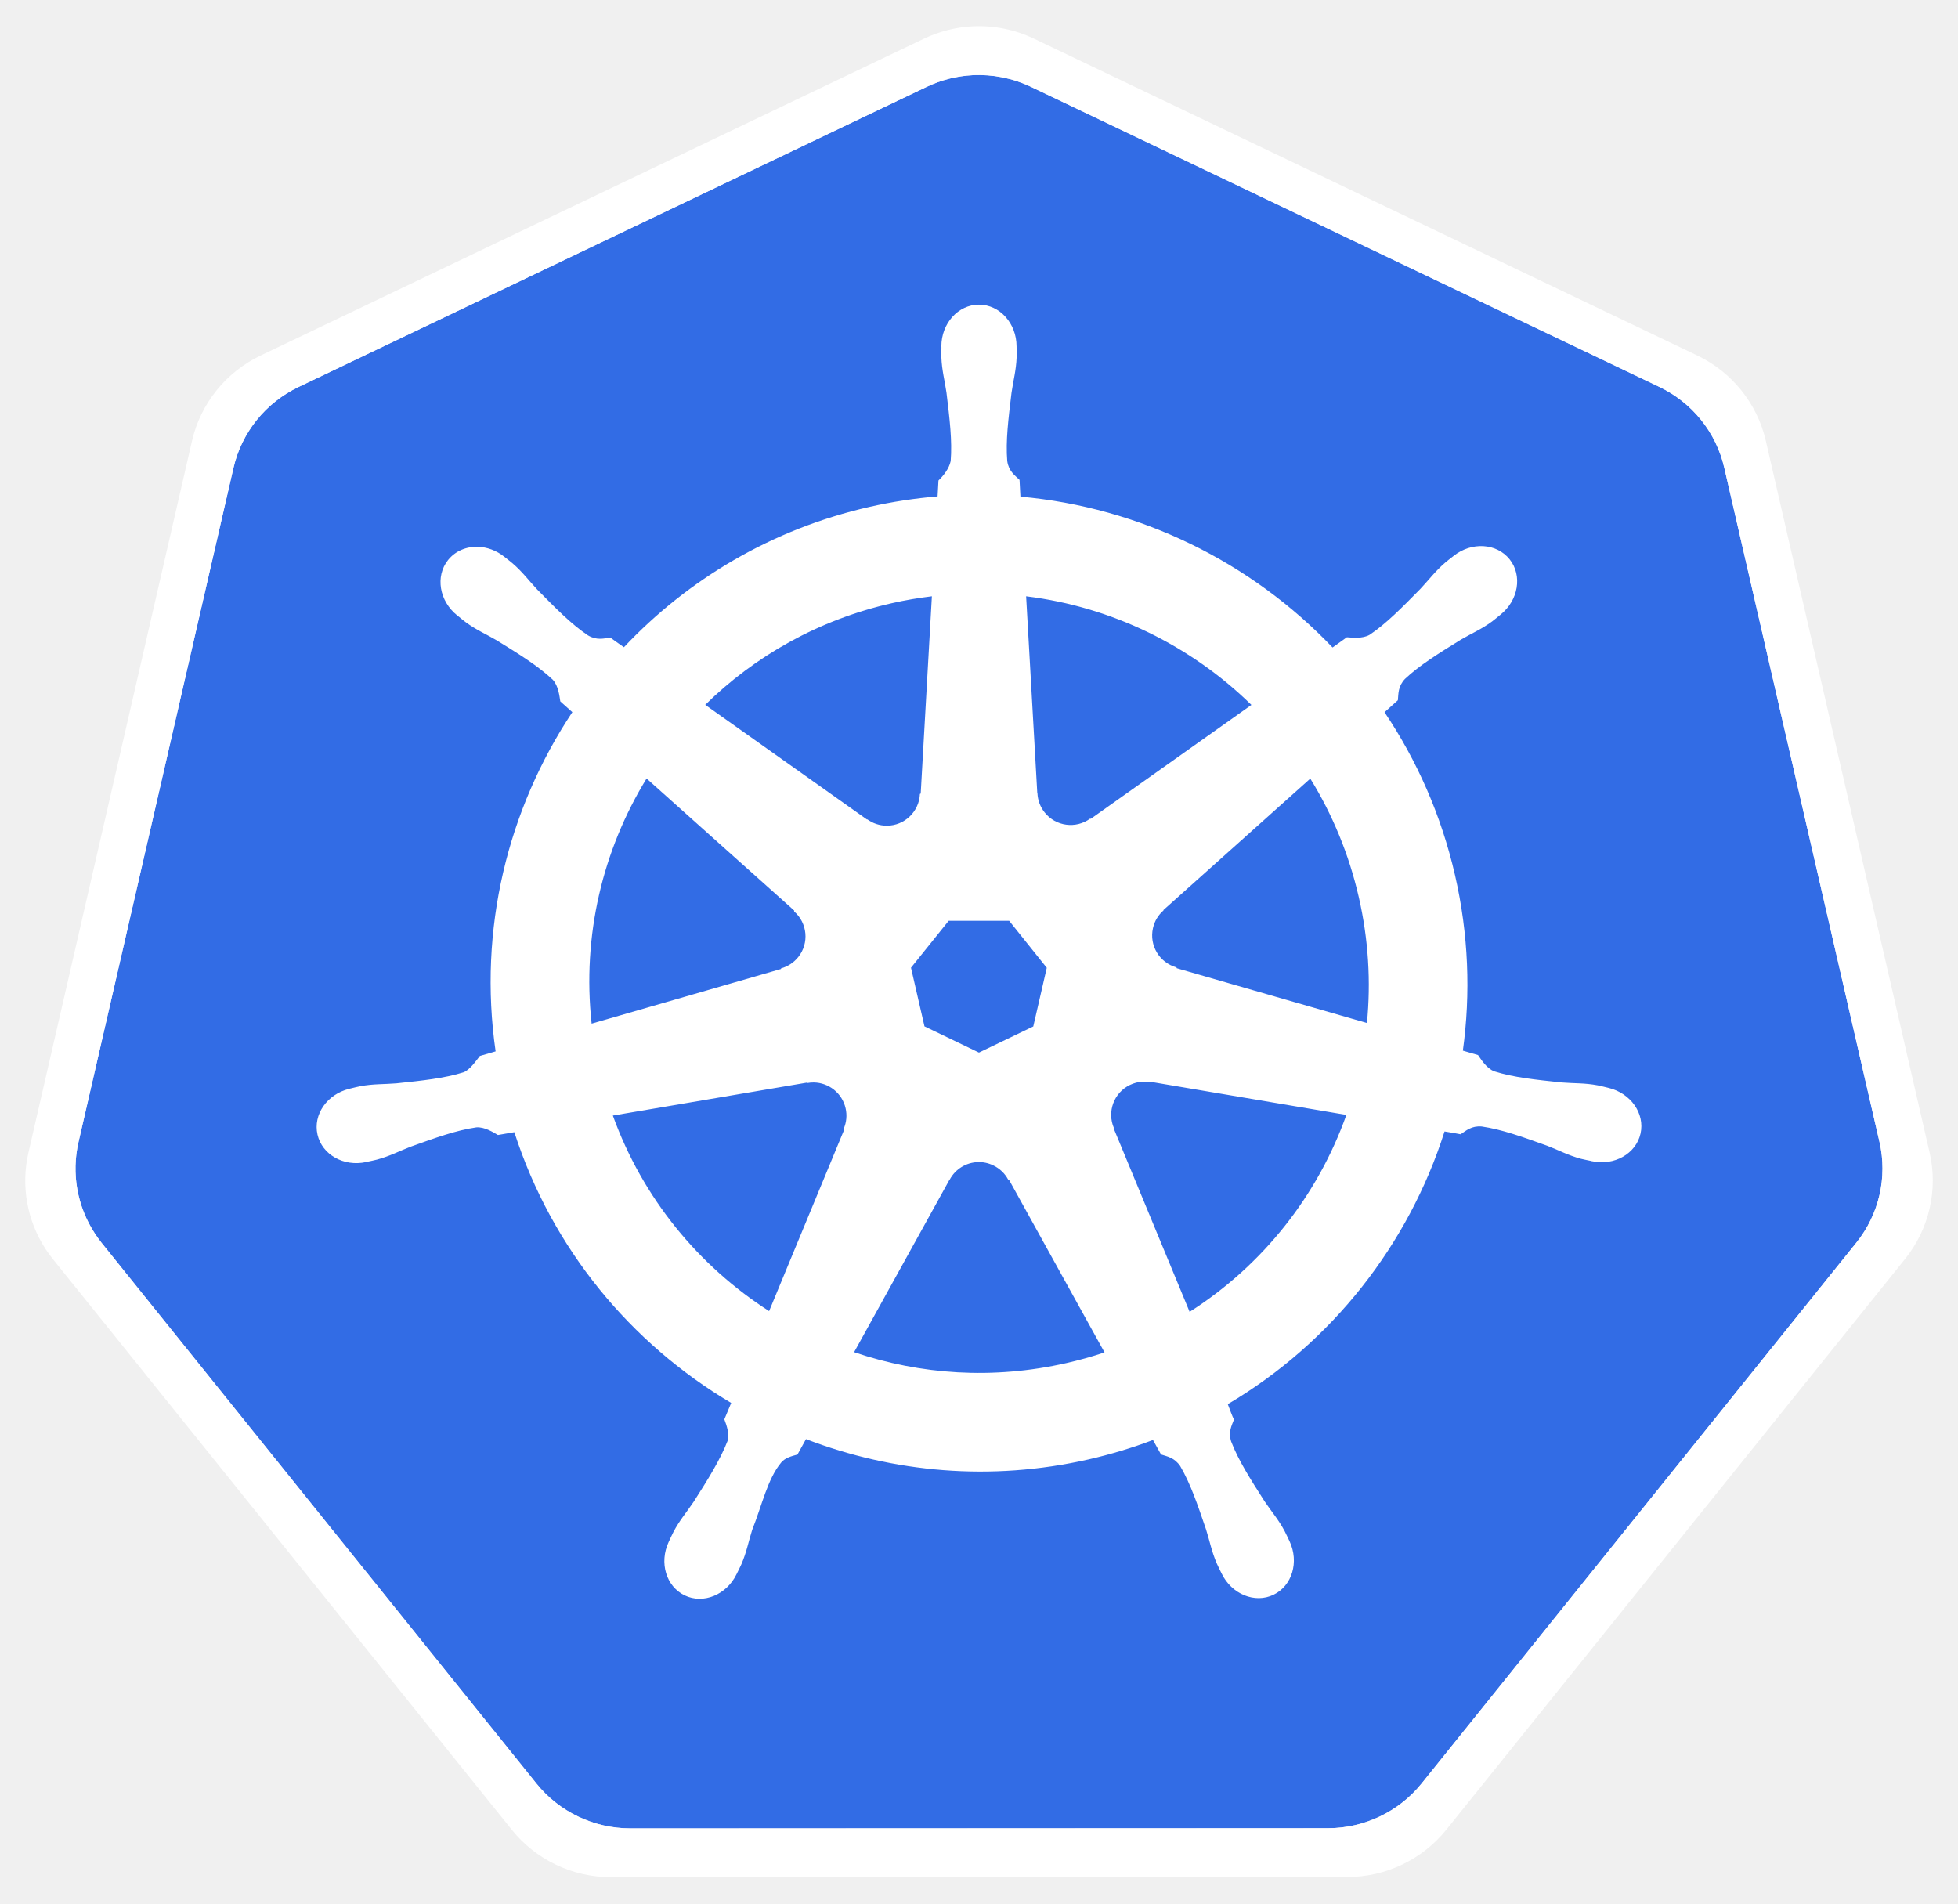
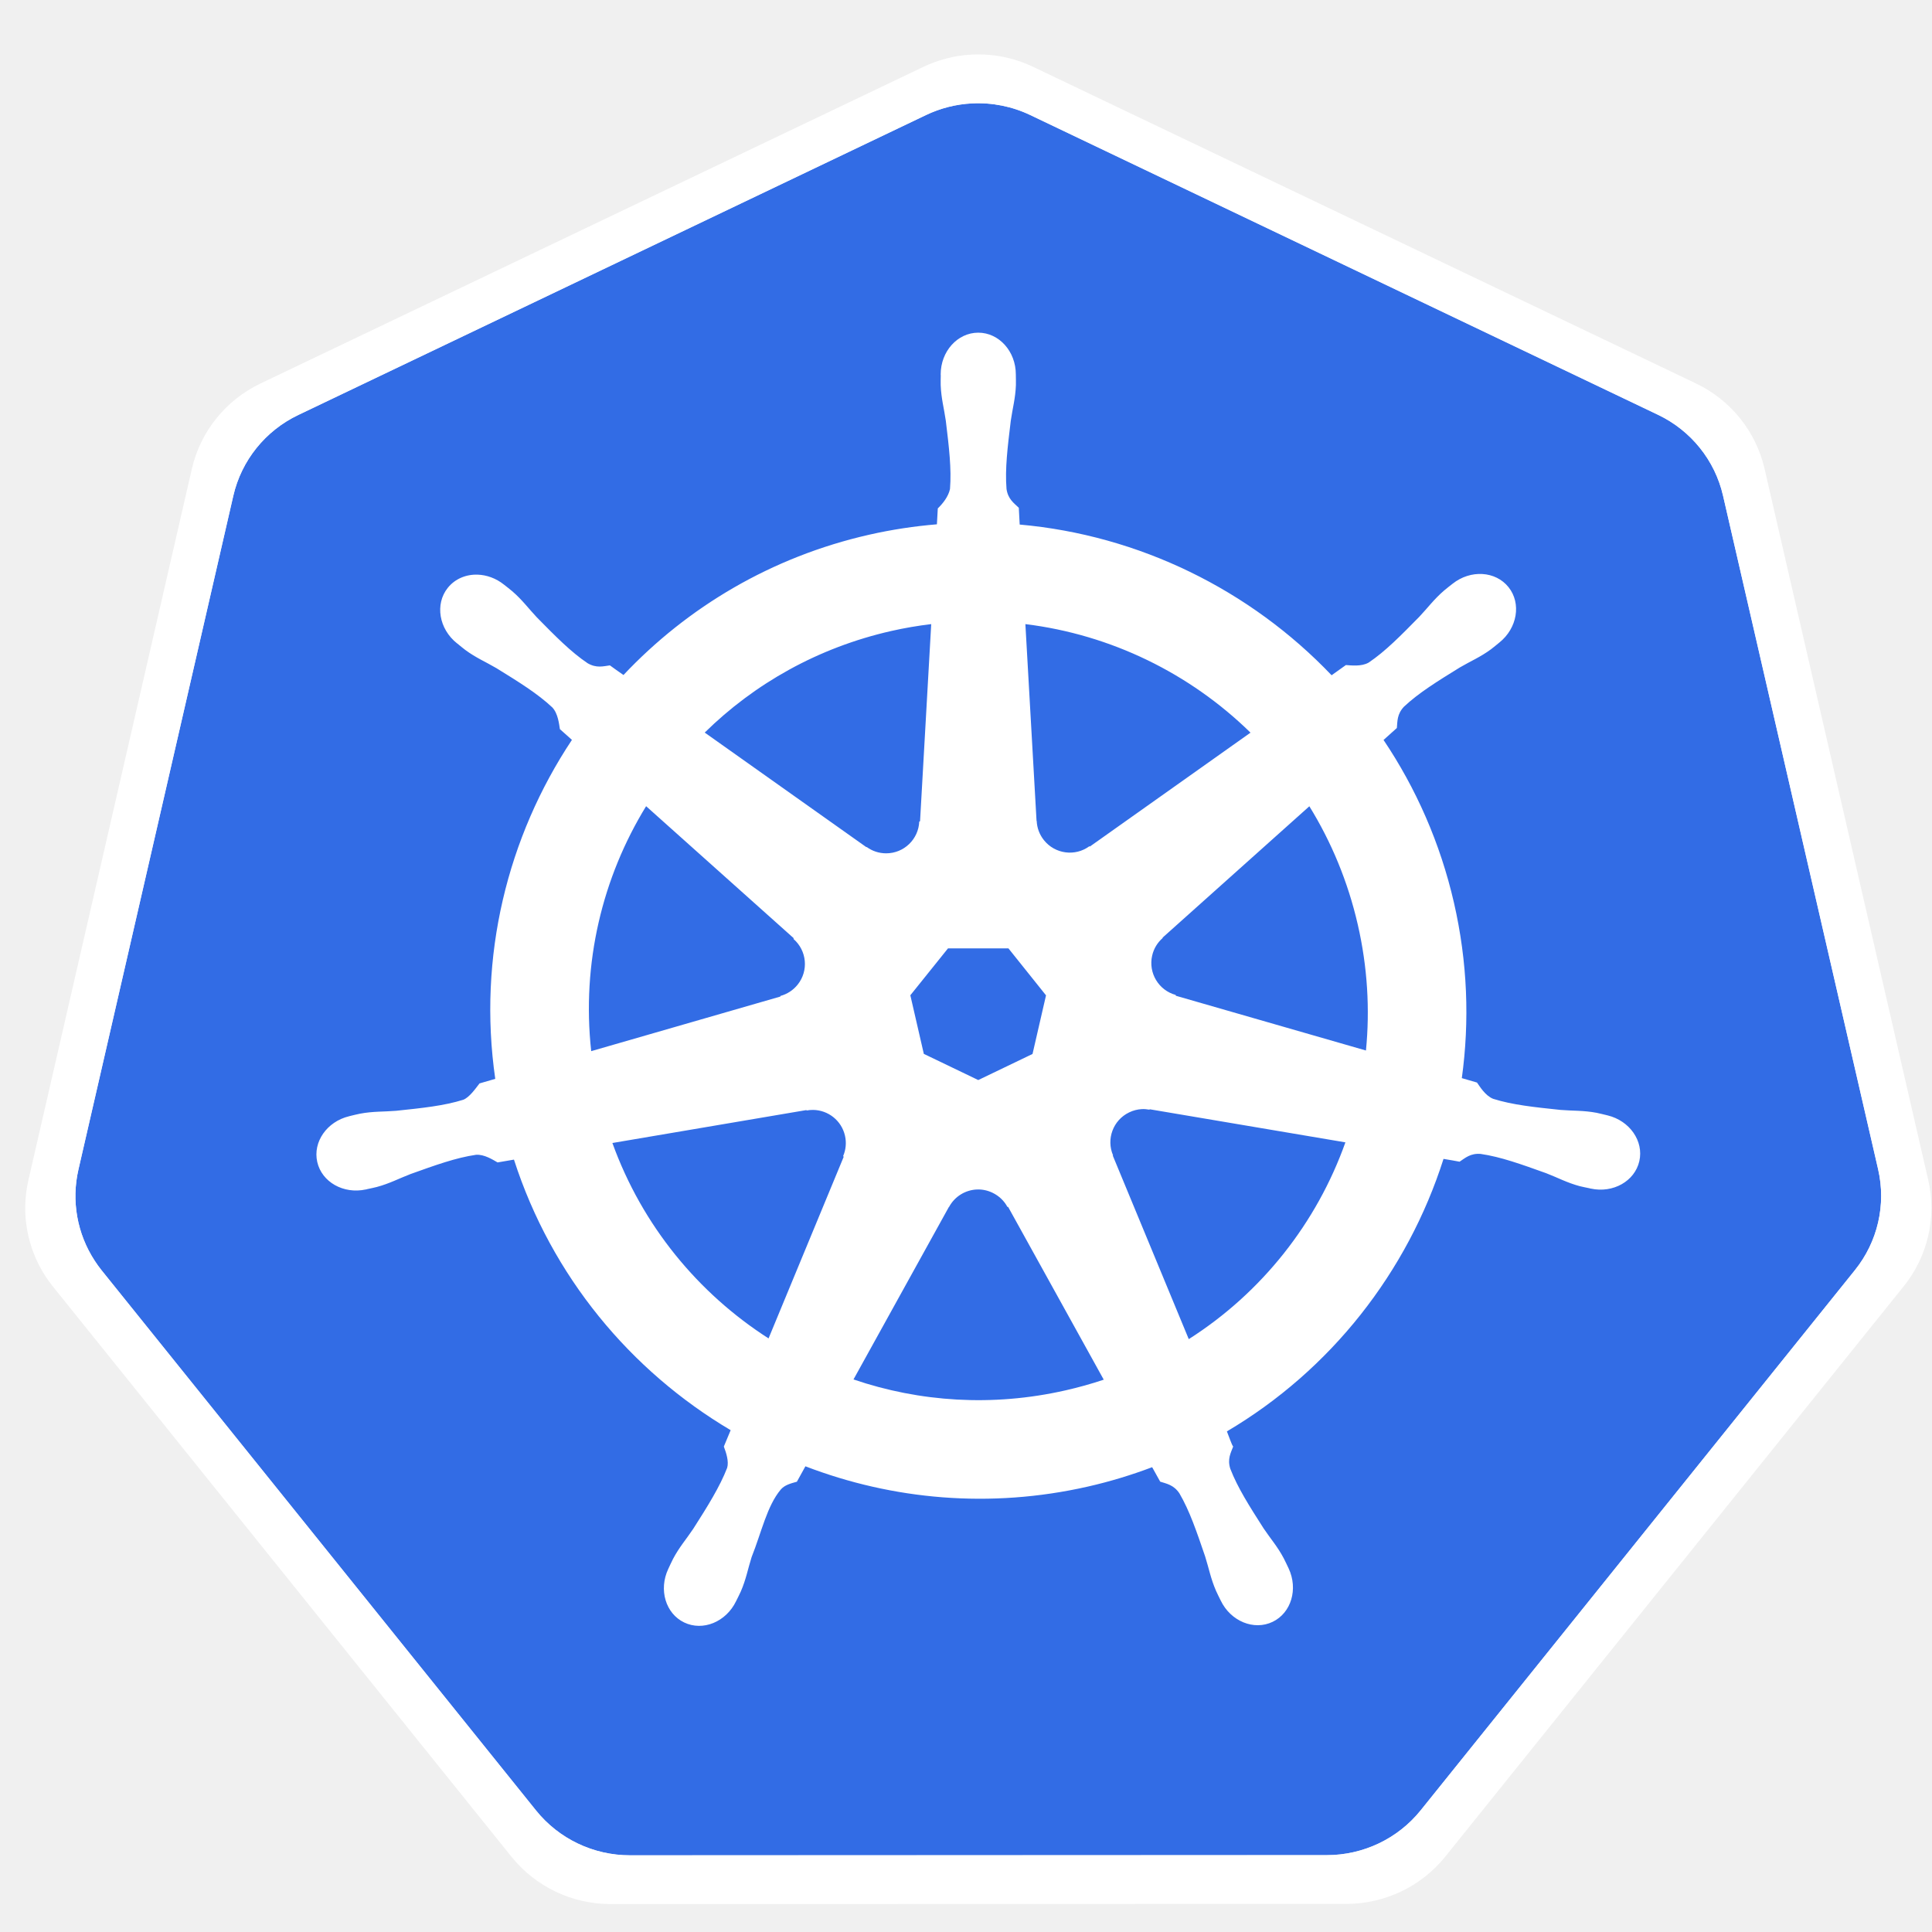
- <svg xmlns="http://www.w3.org/2000/svg" width="761.573" height="740.325" id="svg2" version="1.1">
-   <defs id="defs4" />
-   <g id="layer1" transform="translate(8.811184,-148.4587)">
-     <path style="fill:#326ce5;fill-opacity:1;stroke:none;stroke-width:0;stroke-miterlimit:4;stroke-opacity:1;stroke-dasharray:none" d="m 369.539,177.698 a 46.725,46.342 0 0 0 -17.906,4.531 l -244.344,116.75 a 46.725,46.342 0 0 0 -25.281,31.438 l -60.281,262.25 a 46.725,46.342 0 0 0 6.344,35.531 46.725,46.342 0 0 0 2.656,3.688 l 169.125,210.281 a 46.725,46.342 0 0 0 36.531,17.438 l 271.219,-0.062 A 46.725,46.342 0 0 0 544.133,842.136 L 713.195,631.823 a 46.725,46.342 0 0 0 9.031,-39.219 l -60.375,-262.25 A 46.725,46.342 0 0 0 636.57,298.917 L 392.195,182.23 a 46.725,46.342 0 0 0 -22.656,-4.531 z" id="path3055" />
-     <path style="font-size:medium;font-style:normal;font-variant:normal;font-weight:normal;font-stretch:normal;text-indent:0;text-align:start;text-decoration:none;line-height:normal;letter-spacing:normal;word-spacing:normal;text-transform:none;direction:ltr;block-progression:tb;writing-mode:lr-tb;text-anchor:start;baseline-shift:baseline;color:#000000;fill:#ffffff;fill-opacity:1;fill-rule:nonzero;stroke:none;stroke-width:0;marker:none;visibility:visible;display:inline;overflow:visible;enable-background:accumulate;font-family:Sans;-inkscape-font-specification:Sans;stroke-miterlimit:4;stroke-dasharray:none" d="M 378.219 10.25 A 49.326 48.922 0 0 0 359.344 15.062 L 101.375 138.281 A 49.326 48.922 0 0 0 74.688 171.469 L 11.062 448.312 A 49.326 48.922 0 0 0 17.75 485.844 A 49.326 48.922 0 0 0 20.562 489.719 L 199.094 711.719 A 49.326 48.922 0 0 0 237.656 730.125 L 523.969 730.062 A 49.326 48.922 0 0 0 562.531 711.688 L 741 489.656 A 49.326 48.922 0 0 0 750.531 448.281 L 686.812 171.406 A 49.326 48.922 0 0 0 660.125 138.25 L 402.156 15.031 A 49.326 48.922 0 0 0 378.219 10.25 z M 378.344 29.25 A 46.725 46.342 0 0 1 401 33.781 L 645.375 150.469 A 46.725 46.342 0 0 1 670.656 181.906 L 731.031 444.156 A 46.725 46.342 0 0 1 722 483.375 L 552.938 693.688 A 46.725 46.342 0 0 1 516.406 711.094 L 245.188 711.156 A 46.725 46.342 0 0 1 208.656 693.719 L 39.531 483.438 A 46.725 46.342 0 0 1 36.875 479.75 A 46.725 46.342 0 0 1 30.531 444.219 L 90.812 181.969 A 46.725 46.342 0 0 1 116.094 150.531 L 360.438 33.781 A 46.725 46.342 0 0 1 378.344 29.25 z " id="path3054-2-9" transform="translate(-8.811184,148.4587)" />
-     <path id="path3059" d="m 371.96,266.945 c -8.077,8.2e-4 -14.626,7.276 -14.625,16.25 10e-6,0.138 0.028,0.269 0.031,0.406 -0.012,1.219 -0.071,2.688 -0.031,3.75 0.193,5.176 1.321,9.137 2,13.906 1.23,10.207 2.261,18.667 1.625,26.531 -0.619,2.965 -2.803,5.677 -4.75,7.562 l -0.344,6.188 c -8.777,0.727 -17.612,2.059 -26.438,4.062 -37.975,8.622 -70.67,28.183 -95.562,54.594 -1.615,-1.102 -4.441,-3.129 -5.281,-3.75 -2.611,0.353 -5.25,1.158 -8.688,-0.844 -6.545,-4.406 -12.506,-10.487 -19.719,-17.812 -3.305,-3.504 -5.698,-6.841 -9.625,-10.219 -0.892,-0.767 -2.253,-1.805 -3.25,-2.594 -3.07,-2.448 -6.691,-3.724 -10.188,-3.844 -4.496,-0.154 -8.824,1.604 -11.656,5.156 -5.035,6.315 -3.423,15.968 3.594,21.562 0.071,0.057 0.147,0.101 0.219,0.156 0.964,0.782 2.145,1.783 3.031,2.438 4.167,3.077 7.973,4.651 12.125,7.094 8.747,5.402 15.998,9.881 21.75,15.281 2.246,2.394 2.639,6.613 2.938,8.438 l 4.688,4.188 c -25.093,37.764 -36.707,84.409 -29.844,131.938 l -6.125,1.781 c -1.614,2.085 -3.895,5.365 -6.281,6.344 -7.525,2.37 -15.994,3.241 -26.219,4.312 -4.8,0.399 -8.942,0.161 -14.031,1.125 -1.12,0.212 -2.681,0.619 -3.906,0.906 -0.043,0.009 -0.082,0.022 -0.125,0.031 -0.067,0.015 -0.155,0.048 -0.219,0.062 -8.62,2.083 -14.158,10.006 -12.375,17.812 1.783,7.808 10.203,12.557 18.875,10.688 0.063,-0.014 0.153,-0.017 0.219,-0.031 0.098,-0.022 0.184,-0.07 0.281,-0.094 1.209,-0.265 2.724,-0.561 3.781,-0.844 5.003,-1.34 8.627,-3.308 13.125,-5.031 9.677,-3.471 17.692,-6.37 25.5,-7.5 3.261,-0.255 6.697,2.012 8.406,2.969 l 6.375,-1.094 c 14.67,45.483 45.414,82.245 84.344,105.312 l -2.656,6.375 c 0.957,2.475 2.013,5.825 1.3,8.269 -2.839,7.361 -7.701,15.131 -13.238,23.793 -2.681,4.002 -5.425,7.108 -7.844,11.688 -0.579,1.096 -1.316,2.779 -1.875,3.938 -3.759,8.042 -1.002,17.305 6.219,20.781 7.266,3.498 16.284,-0.191 20.188,-8.25 0.006,-0.011 0.026,-0.02 0.031,-0.031 0.004,-0.009 -0.004,-0.022 0,-0.031 0.556,-1.143 1.344,-2.644 1.812,-3.719 2.072,-4.747 2.762,-8.815 4.219,-13.406 3.87,-9.72 5.996,-19.919 11.323,-26.274 1.459,-1.74 3.837,-2.409 6.302,-3.07 l 3.312,-6 c 33.938,13.027 71.927,16.522 109.875,7.906 8.657,-1.966 17.014,-4.509 25.094,-7.562 0.931,1.651 2.661,4.826 3.125,5.625 2.506,0.815 5.24,1.236 7.469,4.531 3.985,6.809 6.711,14.864 10.031,24.594 1.457,4.591 2.178,8.659 4.25,13.406 0.472,1.082 1.256,2.605 1.812,3.75 3.895,8.085 12.942,11.787 20.219,8.281 7.22,-3.478 9.98,-12.74 6.219,-20.781 -0.559,-1.158 -1.327,-2.842 -1.906,-3.938 -2.419,-4.58 -5.163,-7.654 -7.844,-11.656 -5.537,-8.662 -10.13,-15.858 -12.969,-23.219 -1.187,-3.797 0.2,-6.158 1.125,-8.625 -0.554,-0.635 -1.739,-4.22 -2.438,-5.906 40.457,-23.888 70.299,-62.021 84.312,-106.062 1.892,0.297 5.182,0.879 6.25,1.094 2.2,-1.451 4.222,-3.344 8.188,-3.031 7.808,1.129 15.823,4.03 25.5,7.5 4.498,1.723 8.122,3.723 13.125,5.062 1.057,0.283 2.572,0.547 3.781,0.812 0.097,0.024 0.183,0.071 0.281,0.094 0.065,0.015 0.156,0.017 0.219,0.031 8.672,1.867 17.094,-2.879 18.875,-10.688 1.781,-7.807 -3.754,-15.732 -12.375,-17.812 -1.254,-0.285 -3.032,-0.769 -4.25,-1 -5.089,-0.964 -9.231,-0.726 -14.031,-1.125 -10.225,-1.071 -18.694,-1.943 -26.219,-4.312 -3.068,-1.19 -5.251,-4.841 -6.313,-6.344 l -5.906,-1.719 c 3.062,-22.154 2.237,-45.211 -3.062,-68.281 -5.348,-23.285 -14.8,-44.581 -27.406,-63.344 1.515,-1.377 4.376,-3.911 5.188,-4.656 0.237,-2.624 0.033,-5.376 2.75,-8.281 5.751,-5.401 13.003,-9.879 21.75,-15.281 4.152,-2.443 7.99,-4.017 12.156,-7.094 0.942,-0.696 2.229,-1.798 3.219,-2.594 7.015,-5.596 8.631,-15.248 3.594,-21.562 -5.037,-6.314 -14.797,-6.909 -21.812,-1.312 -0.999,0.791 -2.354,1.823 -3.25,2.594 -3.926,3.378 -6.351,6.714 -9.656,10.219 -7.212,7.326 -13.174,13.438 -19.719,17.844 -2.836,1.651 -6.99,1.08 -8.875,0.969 l -5.562,3.969 c -31.719,-33.261 -74.905,-54.525 -121.406,-58.656 -0.13,-1.949 -0.3,-5.471 -0.344,-6.531 -1.904,-1.822 -4.203,-3.377 -4.781,-7.312 -0.636,-7.864 0.426,-16.325 1.656,-26.531 0.679,-4.769 1.807,-8.73 2,-13.906 0.044,-1.177 -0.026,-2.884 -0.031,-4.156 -9.6e-4,-8.974 -6.548,-16.251 -14.625,-16.25 z m -18.312,113.437 -4.344,76.719 -0.312,0.156 c -0.291,6.863 -5.94,12.344 -12.875,12.344 -2.841,0 -5.463,-0.912 -7.594,-2.469 l -0.125,0.062 -62.906,-44.594 c 19.334,-19.011 44.063,-33.06 72.562,-39.531 5.206,-1.182 10.41,-2.059 15.594,-2.688 z m 36.656,0 c 33.273,4.092 64.045,19.159 87.625,42.25 l -62.5,44.312 -0.219,-0.094 c -5.547,4.052 -13.363,3.046 -17.688,-2.375 -1.771,-2.221 -2.701,-4.832 -2.812,-7.469 l -0.062,-0.031 z m -147.625,70.875 57.438,51.375 -0.062,0.312 c 5.184,4.507 5.949,12.328 1.625,17.75 -1.771,2.221 -4.142,3.711 -6.688,4.406 l -0.062,0.25 -73.625,21.25 c -3.747,-34.265 4.329,-67.574 21.375,-95.344 z m 258.156,0.031 c 8.534,13.833 14.997,29.282 18.844,46.031 3.801,16.548 4.755,33.067 3.188,49.031 l -74,-21.312 -0.062,-0.312 c -6.627,-1.811 -10.699,-8.552 -9.156,-15.312 0.632,-2.77 2.102,-5.113 4.094,-6.844 l -0.031,-0.156 57.125,-51.125 z m -140.656,55.312 23.531,0 14.625,18.281 -5.25,22.812 -21.125,10.156 -21.188,-10.188 -5.25,-22.812 z m 75.438,62.562 c 1,-0.051 1.996,0.04 2.969,0.219 l 0.125,-0.156 76.156,12.875 c -11.146,31.313 -32.473,58.44 -60.969,76.594 l -29.562,-71.406 0.094,-0.125 c -2.716,-6.31 0.002,-13.71 6.25,-16.719 1.6,-0.77 3.271,-1.197 4.938,-1.281 z m -127.906,0.312 c 5.812,0.082 11.025,4.115 12.375,10.031 0.632,2.77 0.325,5.514 -0.719,7.938 l 0.219,0.281 -29.25,70.688 c -27.347,-17.549 -49.129,-43.824 -60.781,-76.062 l 75.5,-12.812 0.125,0.156 c 0.845,-0.155 1.701,-0.23 2.531,-0.219 z m 63.781,30.969 c 2.024,-0.074 4.079,0.341 6.031,1.281 2.56,1.233 4.537,3.173 5.781,5.5 l 0.281,0 37.219,67.25 c -4.83,1.619 -9.796,3.003 -14.875,4.156 -28.465,6.463 -56.839,4.505 -82.531,-4.25 l 37.125,-67.125 0.062,0 c 2.228,-4.164 6.452,-6.649 10.906,-6.812 z" style="font-size:medium;font-style:normal;font-variant:normal;font-weight:normal;font-stretch:normal;text-indent:0;text-align:start;text-decoration:none;line-height:normal;letter-spacing:normal;word-spacing:normal;text-transform:none;direction:ltr;block-progression:tb;writing-mode:lr-tb;text-anchor:start;baseline-shift:baseline;color:#000000;fill:#ffffff;fill-opacity:1;stroke:none;stroke-width:0;stroke-miterlimit:4;stroke-opacity:1;stroke-dasharray:none;marker:none;visibility:visible;display:inline;overflow:visible;enable-background:accumulate;font-family:Sans;-inkscape-font-specification:Sans" />
+ <svg xmlns="http://www.w3.org/2000/svg" width="752px" height="752px" viewBox="0 0 752 752" version="1.1">
+   <g id="layer1">
+     <path id="path3055" d="M378.35 40.24 C372.137 40.553 366.049 42.093 360.444 44.771 L116.1 161.521 C103.289 167.639 93.984 179.21 90.819 192.958 L30.537 455.208 C27.725 467.416 30.013 480.232 36.881 490.74 37.705 492.011 38.592 493.242 39.537 494.427 L208.662 704.708 C217.53 715.731 230.976 722.149 245.194 722.146 L516.412 722.083 C530.625 722.094 544.069 715.688 552.944 704.677 L722.006 494.365 C730.879 483.337 734.203 468.901 731.037 455.146 L670.662 192.896 C667.497 179.147 658.192 167.576 645.381 161.458 L401.006 44.771 C393.956 41.402 386.165 39.844 378.35 40.24 Z" fill="#326ce5" fill-opacity="1" stroke="none" />
+     <path id="path3054-2-9" d="M378.219 21.25 C371.667 21.593 365.25 23.229 359.344 26.063 L101.375 149.281 C87.851 155.74 78.029 167.955 74.688 182.469 L11.063 459.313 C8.085 472.205 10.497 485.744 17.75 496.844 18.623 498.18 19.562 499.473 20.562 500.719 L199.094 722.719 C208.455 734.353 222.648 741.128 237.656 741.125 L523.969 741.063 C538.971 741.073 553.163 734.31 562.531 722.688 L741 500.656 C750.357 489.021 753.865 473.793 750.531 459.281 L686.813 182.406 C683.463 167.904 673.641 155.702 660.125 149.25 L402.156 26.031 C394.707 22.473 386.476 20.829 378.219 21.25 Z M378.344 40.25 C386.159 39.855 393.95 41.413 401 44.781 L645.375 161.469 C658.186 167.587 667.491 179.158 670.656 192.906 L731.031 455.156 C734.197 468.911 730.873 483.347 722 494.375 L552.938 704.688 C544.063 715.698 530.619 722.104 516.406 722.094 L245.188 722.156 C230.97 722.159 217.524 715.741 208.656 704.719 L39.531 494.438 C38.586 493.252 37.699 492.021 36.875 490.75 30.007 480.243 27.719 467.426 30.531 455.219 L90.813 192.969 C93.978 179.22 103.283 167.649 116.094 161.531 L360.438 44.781 C366.043 42.104 372.13 40.563 378.344 40.25 Z" fill="#ffffff" fill-opacity="1" stroke="none" />
+     <path id="path3059" d="M380.771 129.487 C372.694 129.488 366.145 136.763 366.146 145.737 366.146 145.874 366.174 146.006 366.177 146.143 366.165 147.362 366.106 148.831 366.146 149.893 366.339 155.069 367.467 159.03 368.146 163.799 369.376 174.006 370.407 182.467 369.771 190.33 369.152 193.296 366.968 196.008 365.021 197.893 L364.677 204.08 C355.901 204.808 347.065 206.139 338.24 208.143 300.265 216.765 267.57 236.326 242.677 262.737 241.062 261.635 238.236 259.608 237.396 258.987 234.785 259.339 232.146 260.145 228.709 258.143 222.164 253.737 216.203 247.656 208.99 240.33 205.685 236.826 203.291 233.489 199.365 230.112 198.473 229.345 197.112 228.307 196.115 227.518 193.045 225.07 189.424 223.794 185.927 223.674 181.431 223.52 177.103 225.278 174.271 228.83 169.236 235.146 170.848 244.799 177.865 250.393 177.936 250.45 178.012 250.494 178.084 250.549 179.048 251.331 180.229 252.332 181.115 252.987 185.282 256.063 189.088 257.638 193.24 260.08 201.987 265.482 209.238 269.961 214.99 275.362 217.236 277.756 217.628 281.975 217.927 283.799 L222.615 287.987 C197.521 325.75 185.908 372.396 192.771 419.924 L186.646 421.705 C185.032 423.79 182.751 427.07 180.365 428.049 172.84 430.419 164.371 431.29 154.146 432.362 149.346 432.761 145.204 432.523 140.115 433.487 138.995 433.699 137.434 434.105 136.209 434.393 136.166 434.402 136.126 434.415 136.084 434.424 136.017 434.44 135.929 434.472 135.865 434.487 127.245 436.569 121.707 444.493 123.49 452.299 125.273 460.107 133.693 464.856 142.365 462.987 142.427 462.972 142.518 462.97 142.584 462.955 142.681 462.933 142.768 462.886 142.865 462.862 144.074 462.596 145.589 462.301 146.646 462.018 151.649 460.678 155.273 458.71 159.771 456.987 169.448 453.516 177.463 450.617 185.271 449.487 188.532 449.231 191.968 451.499 193.677 452.456 L200.052 451.362 C214.722 496.845 245.466 533.607 284.396 556.674 L281.74 563.049 C282.697 565.525 283.753 568.874 283.04 571.319 280.201 578.68 275.339 586.45 269.802 595.112 267.121 599.114 264.378 602.219 261.959 606.799 261.38 607.895 260.642 609.579 260.084 610.737 256.325 618.779 259.082 628.042 266.302 631.518 273.568 635.016 282.587 631.327 286.49 623.268 286.496 623.257 286.515 623.248 286.521 623.237 286.525 623.228 286.517 623.214 286.521 623.206 287.077 622.063 287.865 620.561 288.333 619.487 290.406 614.74 291.095 610.672 292.552 606.081 296.422 596.36 298.548 586.162 303.875 579.807 305.333 578.066 307.712 577.397 310.177 576.737 L313.49 570.737 C347.428 583.764 385.416 587.259 423.365 578.643 432.022 576.678 440.379 574.134 448.458 571.081 449.389 572.732 451.12 575.906 451.583 576.706 454.089 577.521 456.824 577.942 459.052 581.237 463.038 588.046 465.763 596.101 469.083 605.831 470.541 610.422 471.261 614.49 473.333 619.237 473.806 620.319 474.589 621.842 475.146 622.987 479.041 631.072 488.088 634.774 495.365 631.268 502.584 627.79 505.344 618.528 501.583 610.487 501.025 609.329 500.256 607.645 499.677 606.549 497.258 601.97 494.515 598.895 491.833 594.893 486.296 586.231 481.704 579.035 478.865 571.674 477.678 567.878 479.065 565.517 479.99 563.049 479.436 562.415 478.251 558.829 477.552 557.143 518.01 533.255 547.851 495.122 561.865 451.081 563.757 451.378 567.046 451.96 568.115 452.174 570.314 450.724 572.337 448.831 576.302 449.143 584.111 450.272 592.125 453.173 601.802 456.643 606.3 458.366 609.924 460.366 614.927 461.706 615.985 461.989 617.5 462.253 618.708 462.518 618.806 462.542 618.892 462.59 618.99 462.612 619.055 462.626 619.146 462.629 619.208 462.643 627.881 464.51 636.302 459.764 638.083 451.956 639.864 444.149 634.329 436.224 625.708 434.143 624.455 433.858 622.676 433.374 621.458 433.143 616.369 432.179 612.228 432.417 607.427 432.018 597.203 430.947 588.734 430.075 581.208 427.706 578.14 426.515 575.957 422.864 574.896 421.362 L568.99 419.643 C572.052 397.489 571.226 374.432 565.927 351.362 560.579 328.077 551.127 306.781 538.521 288.018 540.036 286.641 542.897 284.107 543.708 283.362 543.946 280.738 543.742 277.986 546.458 275.081 552.21 269.68 559.462 265.202 568.208 259.799 572.36 257.357 576.198 255.782 580.365 252.706 581.307 252.01 582.594 250.908 583.583 250.112 590.599 244.515 592.214 234.863 587.177 228.549 582.14 222.235 572.38 221.64 565.365 227.237 564.366 228.028 563.011 229.059 562.115 229.831 558.188 233.208 555.763 236.545 552.458 240.049 545.246 247.375 539.284 253.487 532.74 257.893 529.904 259.544 525.75 258.973 523.865 258.862 L518.302 262.831 C486.583 229.57 443.397 208.305 396.896 204.174 396.766 202.225 396.596 198.703 396.552 197.643 394.649 195.821 392.349 194.266 391.771 190.33 391.135 182.467 392.197 174.006 393.427 163.799 394.106 159.03 395.235 155.069 395.427 149.893 395.471 148.716 395.401 147.009 395.396 145.737 395.395 136.763 388.848 129.486 380.771 129.487 Z M362.459 242.924 L358.115 319.643 357.802 319.799 C357.511 326.663 351.862 332.143 344.927 332.143 342.087 332.143 339.464 331.231 337.334 329.674 L337.209 329.737 274.302 285.143 C293.636 266.132 318.365 252.083 346.865 245.612 352.071 244.43 357.275 243.553 362.459 242.924 Z M399.115 242.924 C432.388 247.017 463.16 262.083 486.74 285.174 L424.24 329.487 424.021 329.393 C418.474 333.445 410.658 332.439 406.334 327.018 404.562 324.797 403.633 322.186 403.521 319.549 L403.459 319.518 Z M251.49 313.799 L308.927 365.174 308.865 365.487 C314.049 369.994 314.814 377.815 310.49 383.237 308.719 385.458 306.348 386.947 303.802 387.643 L303.74 387.893 230.115 409.143 C226.368 374.878 234.443 341.569 251.49 313.799 Z M509.646 313.83 C518.18 327.663 524.643 343.113 528.49 359.862 532.291 376.41 533.245 392.929 531.677 408.893 L457.677 387.58 457.615 387.268 C450.988 385.457 446.916 378.716 448.459 371.955 449.091 369.186 450.561 366.843 452.552 365.112 L452.521 364.955 509.646 313.83 Z M368.99 369.143 L392.521 369.143 407.146 387.424 401.896 410.237 380.771 420.393 359.584 410.205 354.334 387.393 Z M444.427 431.705 C445.427 431.655 446.423 431.745 447.396 431.924 L447.521 431.768 523.677 444.643 C512.532 475.956 491.205 503.083 462.709 521.237 L433.146 449.83 433.24 449.705 C430.524 443.395 433.242 435.996 439.49 432.987 441.089 432.216 442.761 431.79 444.427 431.705 Z M316.521 432.018 C322.333 432.099 327.546 436.133 328.896 442.049 329.528 444.819 329.221 447.563 328.177 449.987 L328.396 450.268 299.146 520.955 C271.799 503.407 250.017 477.131 238.365 444.893 L313.865 432.08 313.99 432.237 C314.834 432.081 315.691 432.006 316.521 432.018 Z M380.302 462.987 C382.327 462.912 384.381 463.328 386.334 464.268 388.893 465.5 390.87 467.441 392.115 469.768 L392.396 469.768 429.615 537.018 C424.785 538.637 419.819 540.021 414.74 541.174 386.275 547.637 357.901 545.679 332.209 536.924 L369.334 469.799 369.396 469.799 C371.624 465.635 375.849 463.15 380.302 462.987 Z" fill="#ffffff" fill-opacity="1" stroke="none" />
  </g>
</svg>
